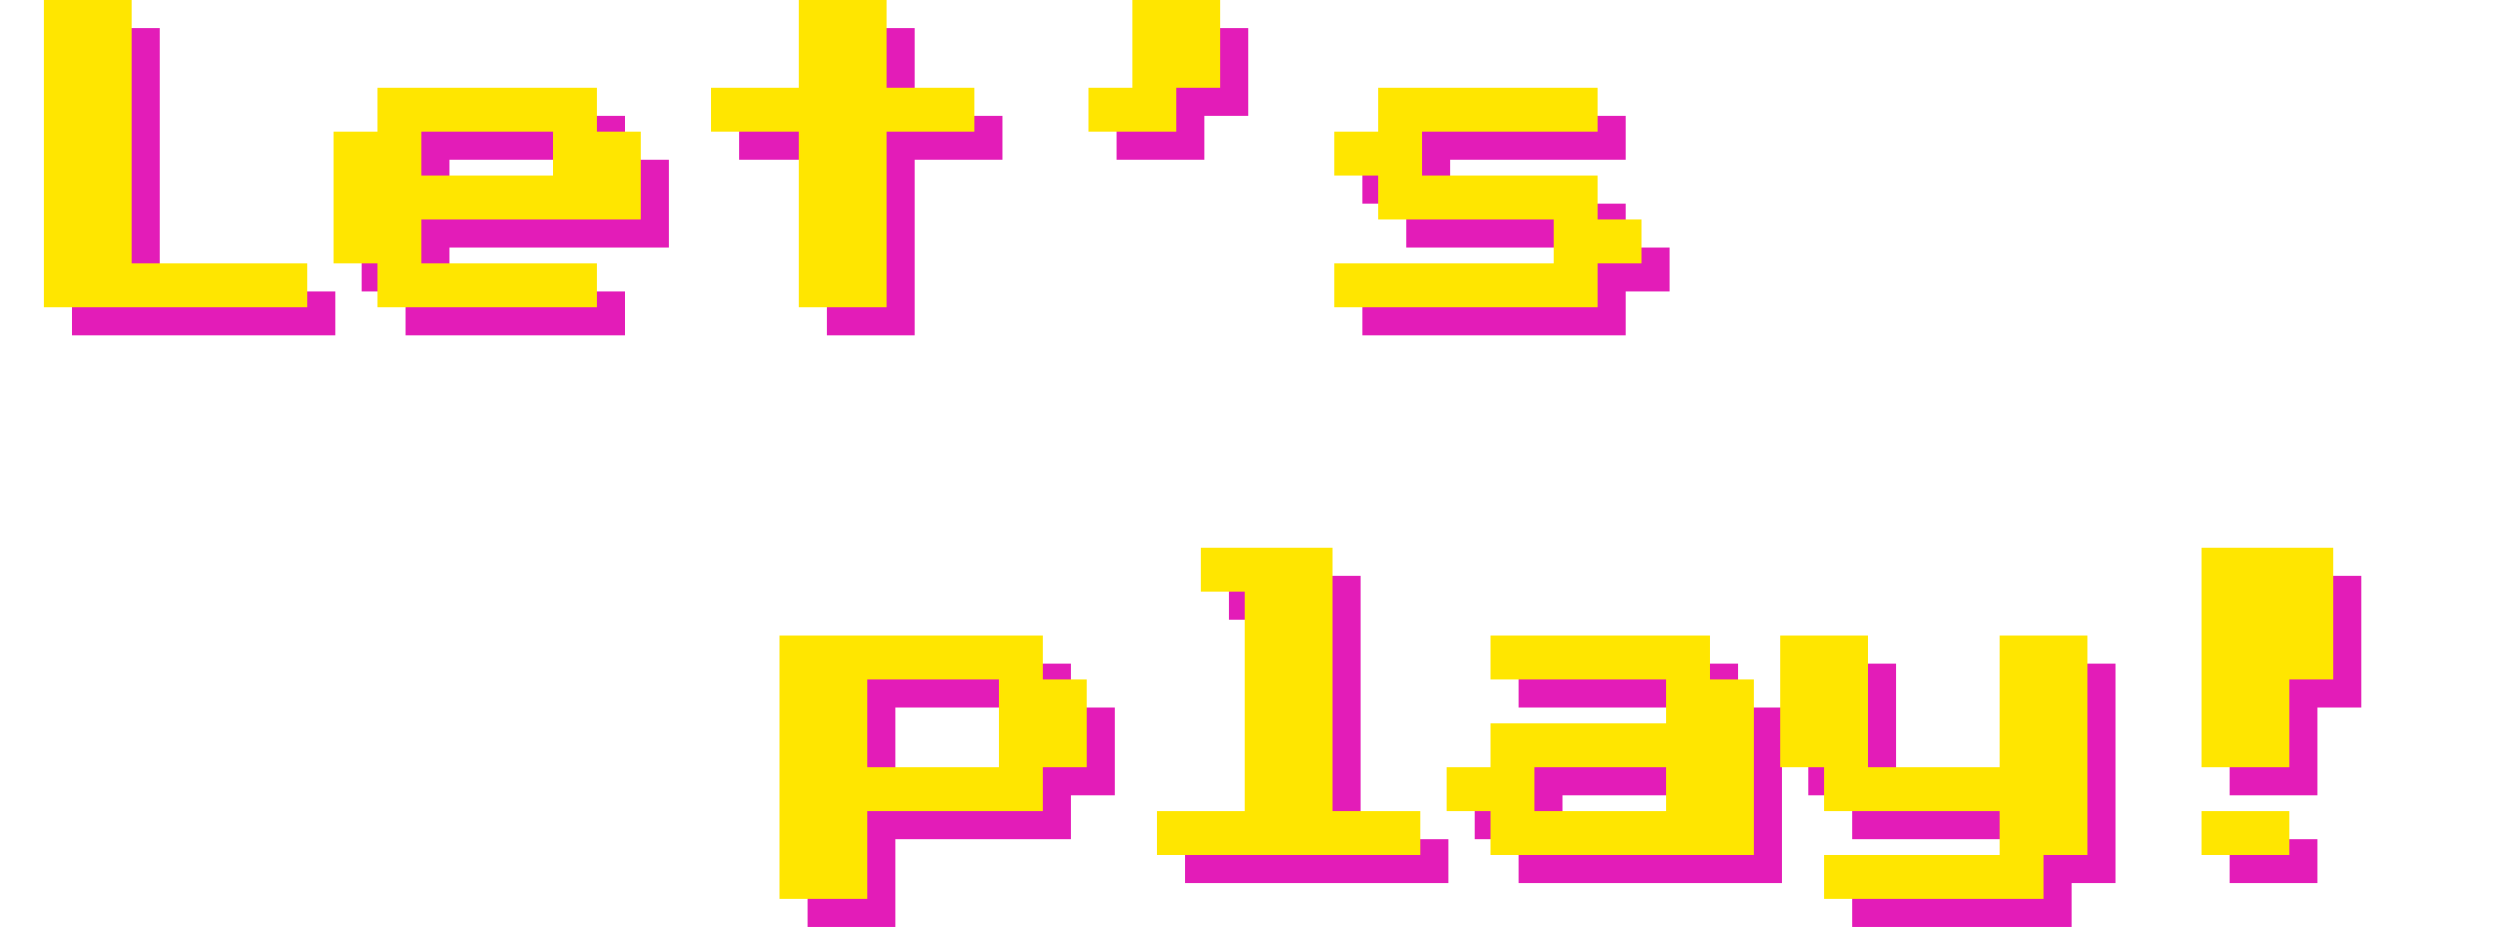
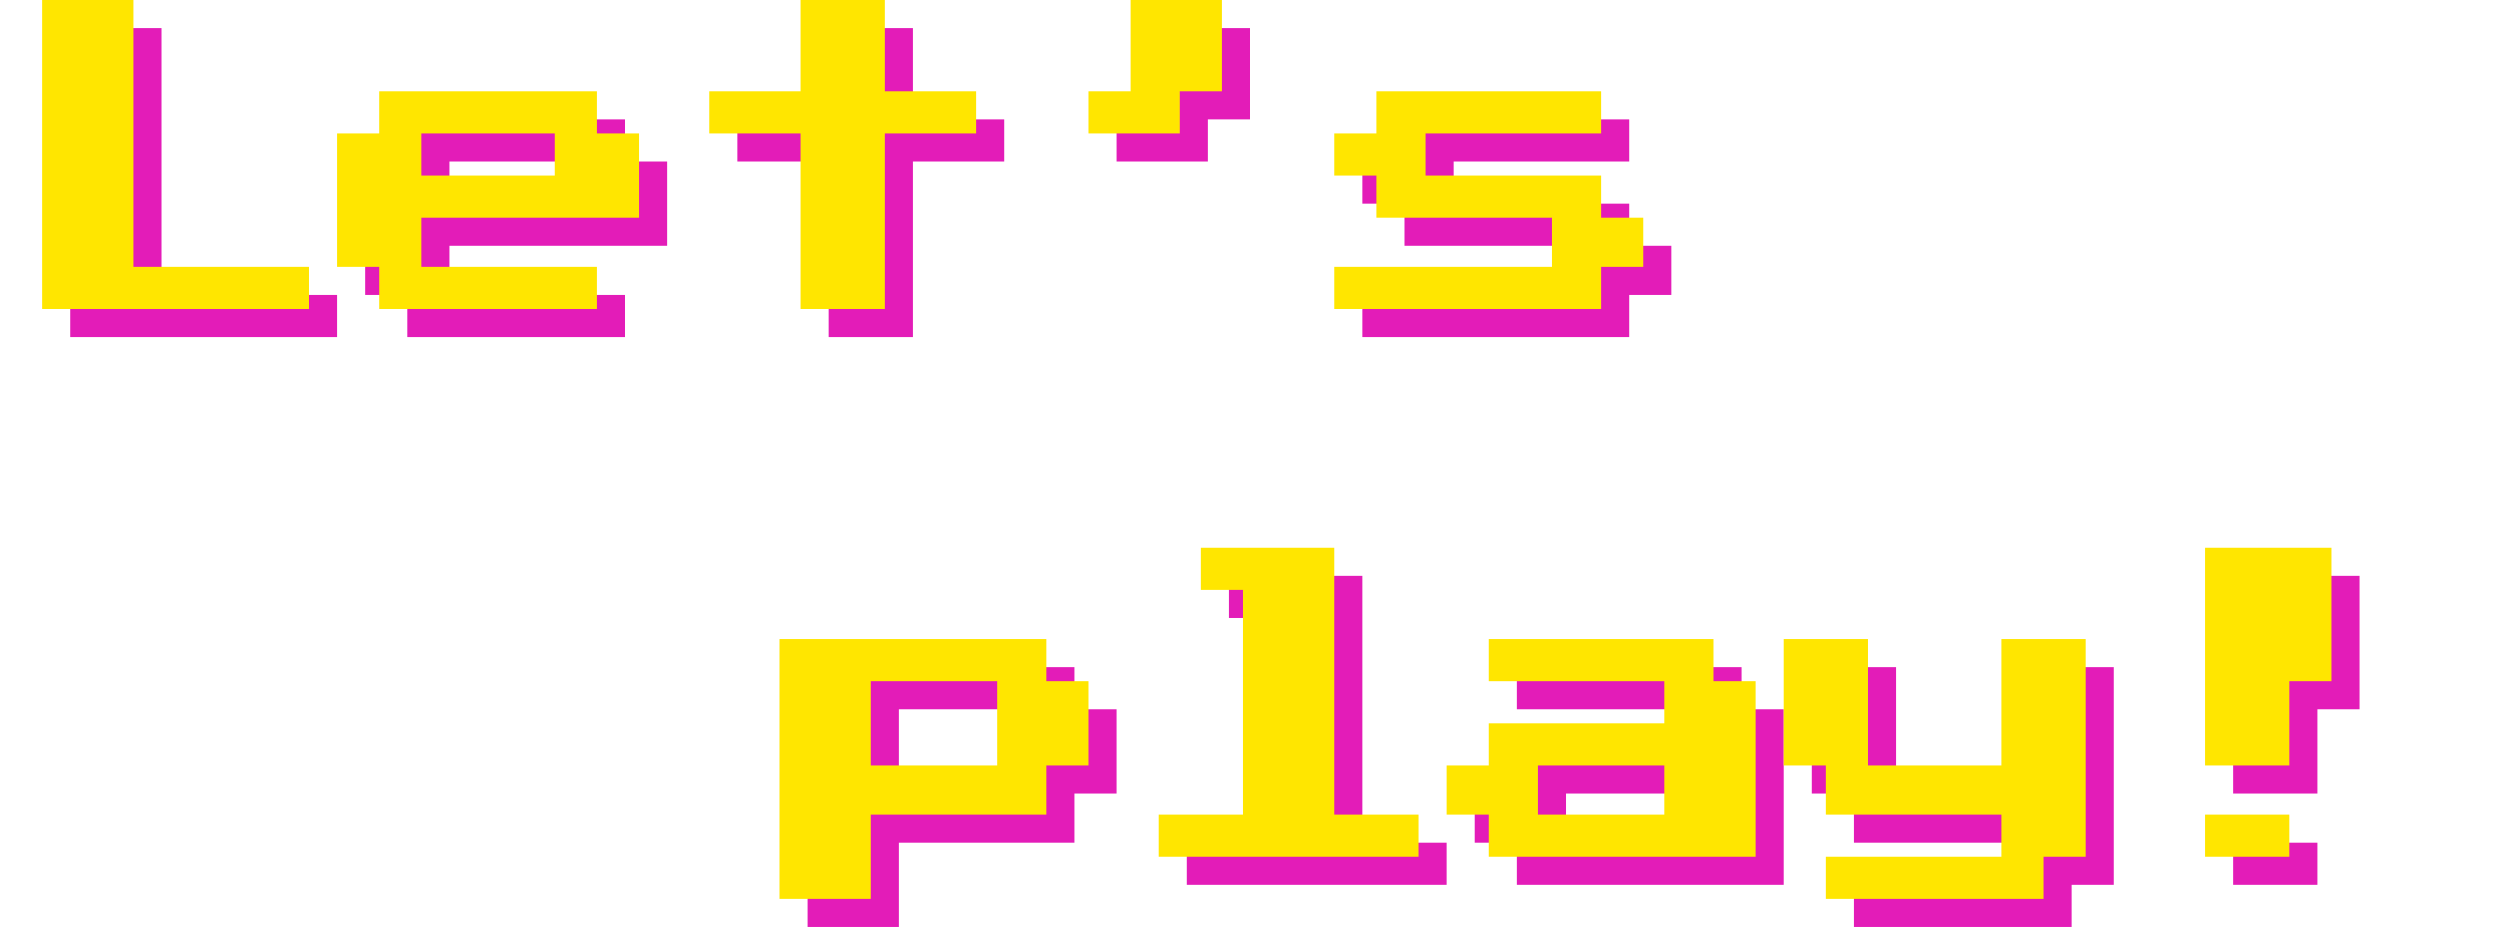
<svg xmlns="http://www.w3.org/2000/svg" width="356" height="132" viewBox="0 0 356 132" fill="none">
-   <path d="M10.25 47.75V4H22.75V41.5H47.75V47.75H10.25ZM57.75 47.75V41.5H51.5V22.75H57.75V16.5H89V22.75H95.25V35.25H64V41.5H89V47.75H57.75ZM64 29H82.75V22.75H64V29ZM117.75 47.75V22.75H105.25V16.5H117.75V4H130.25V16.5H142.75V22.75H130.25V47.75H117.75ZM159 22.75V16.5H165.25V4H177.75V16.5H171.5V22.75H159ZM194 47.75V41.5H225.25V35.25H200.25V29H194V22.75H200.25V16.5H231.5V22.75H206.5V29H231.5V35.25H237.75V41.5H231.5V47.75H194Z" fill="#E31CB8" />
-   <path d="M6.25 43.75V0H18.75V37.5H43.75V43.75H6.25ZM53.75 43.75V37.5H47.5V18.75H53.75V12.5H85V18.75H91.25V31.25H60V37.5H85V43.75H53.75ZM60 25H78.75V18.75H60V25ZM113.75 43.75V18.75H101.25V12.5H113.75V0H126.25V12.5H138.75V18.75H126.25V43.75H113.75ZM155 18.75V12.5H161.25V0H173.75V12.5H167.5V18.75H155ZM190 43.75V37.5H221.25V31.25H196.25V25H190V18.75H196.25V12.5H227.5V18.75H202.5V25H227.5V31.25H233.75V37.5H227.5V43.75H190Z" fill="#FFE600" />
-   <path d="M115 132V94.5H152.5V100.75H158.75V113.25H152.5V119.5H127.5V132H115ZM127.5 113.25H146.25V100.75H127.5V113.25ZM168.75 125.75V119.5H181.25V88.25H175V82H193.75V119.5H206.25V125.75H168.75ZM216.25 125.75V119.5H210V113.25H216.25V107H241.25V100.75H216.25V94.5H247.5V100.75H253.75V125.75H216.25ZM222.5 119.5H241.25V113.25H222.5V119.5ZM263.75 132V125.75H288.75V119.5H263.75V113.25H257.5V94.5H270V113.25H288.75V94.5H301.25V125.75H295V132H263.75ZM317.5 113.25V82H336.25V100.75H330V113.25H317.5ZM317.5 125.75V119.5H330V125.75H317.5Z" fill="#E31CB8" />
-   <path d="M111 128V90.5H148.5V96.75H154.75V109.25H148.5V115.5H123.5V128H111ZM123.5 109.25H142.25V96.75H123.5V109.25ZM164.75 121.75V115.5H177.25V84.25H171V78H189.75V115.5H202.25V121.75H164.75ZM212.25 121.75V115.5H206V109.25H212.25V103H237.25V96.75H212.25V90.5H243.5V96.75H249.75V121.75H212.25ZM218.5 115.5H237.25V109.25H218.5V115.5ZM259.75 128V121.75H284.75V115.5H259.75V109.25H253.5V90.5H266V109.25H284.75V90.5H297.25V121.75H291V128H259.75ZM313.5 109.25V78H332.25V96.75H326V109.25H313.5ZM313.5 121.75V115.5H326V121.75H313.5Z" fill="#FFE600" />
+   <path d="M10 48V4h13v38h25v6H10zm48 0v-6h-6V23h6v-6h31v6h6v12H64v7h25v6H58zm6-19h19v-6H64v6zm54 19V23h-13v-6h13V4h12v13h13v6h-13v25h-12zm41-25v-6h6V4h13v13h-6v6h-13zm35 25v-6h31v-7h-25v-6h-6v-6h6v-6h32v6h-25v6h25v6h6v7h-6v6h-38z" fill="#E31CB8" />
+   <path d="M6 44V0h13v38h25v6H6zm48 0v-6h-6V19h6v-6h31v6h6v12H60v7h25v6H54zm6-19h19v-6H60v6zm54 19V19h-13v-6h13V0h12v13h13v6h-13v25h-12zm41-25v-6h6V0h13v13h-6v6h-13zm35 25v-6h31v-7h-25v-6h-6v-6h6v-6h32v6h-25v6h25v6h6v7h-6v6h-38z" fill="#FFE600" />
+   <path d="M115 132V95h38v6h6v12h-6v7h-25v12h-13zm13-19h18v-12h-18v12zm41 13v-6h12V88h-6v-6h19v38h12v6h-37zm47 0v-6h-6v-7h6v-6h25v-6h-25v-6h32v6h6v25h-38zm7-6h18v-7h-18v7zm41 12v-6h25v-6h-25v-7h-6V95h12v18h19V95h12v31h-6v6h-31zm54-19V82h18v19h-6v12h-12zm0 13v-6h12v6h-12z" fill="#E31CB8" />
+   <path d="M111 128V91h38v6h6v12h-6v7h-25v12h-13zm13-19h18V97h-18v12zm41 13v-6h12V84h-6v-6h19v38h12v6h-37zm47 0v-6h-6v-7h6v-6h25v-6h-25v-6h32v6h6v25h-38zm7-6h18v-7h-18v7zm41 12v-6h25v-6h-25v-7h-6V91h12v18h19V91h12v31h-6v6h-31zm54-19V78h18v19h-6v12h-12zm0 13v-6h12v6h-12z" fill="#FFE600" />
</svg>
